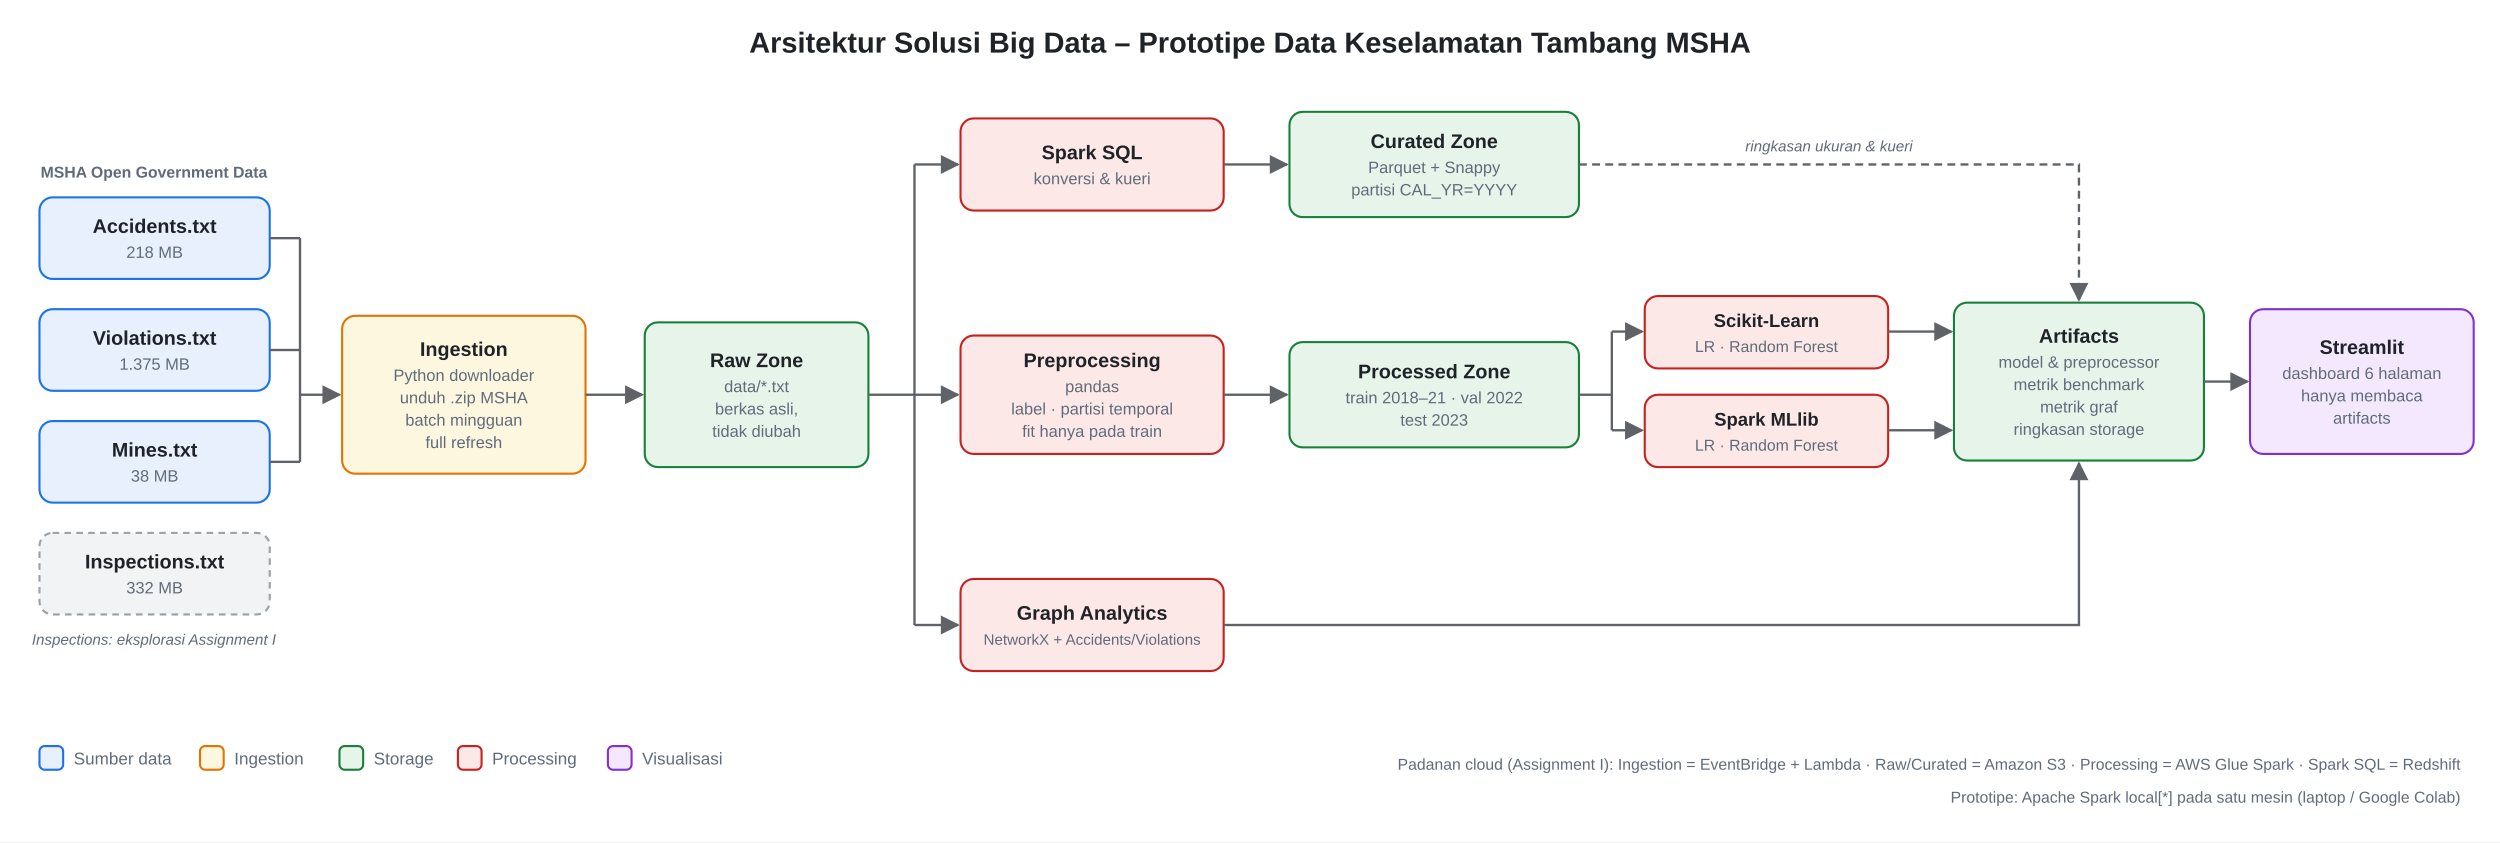
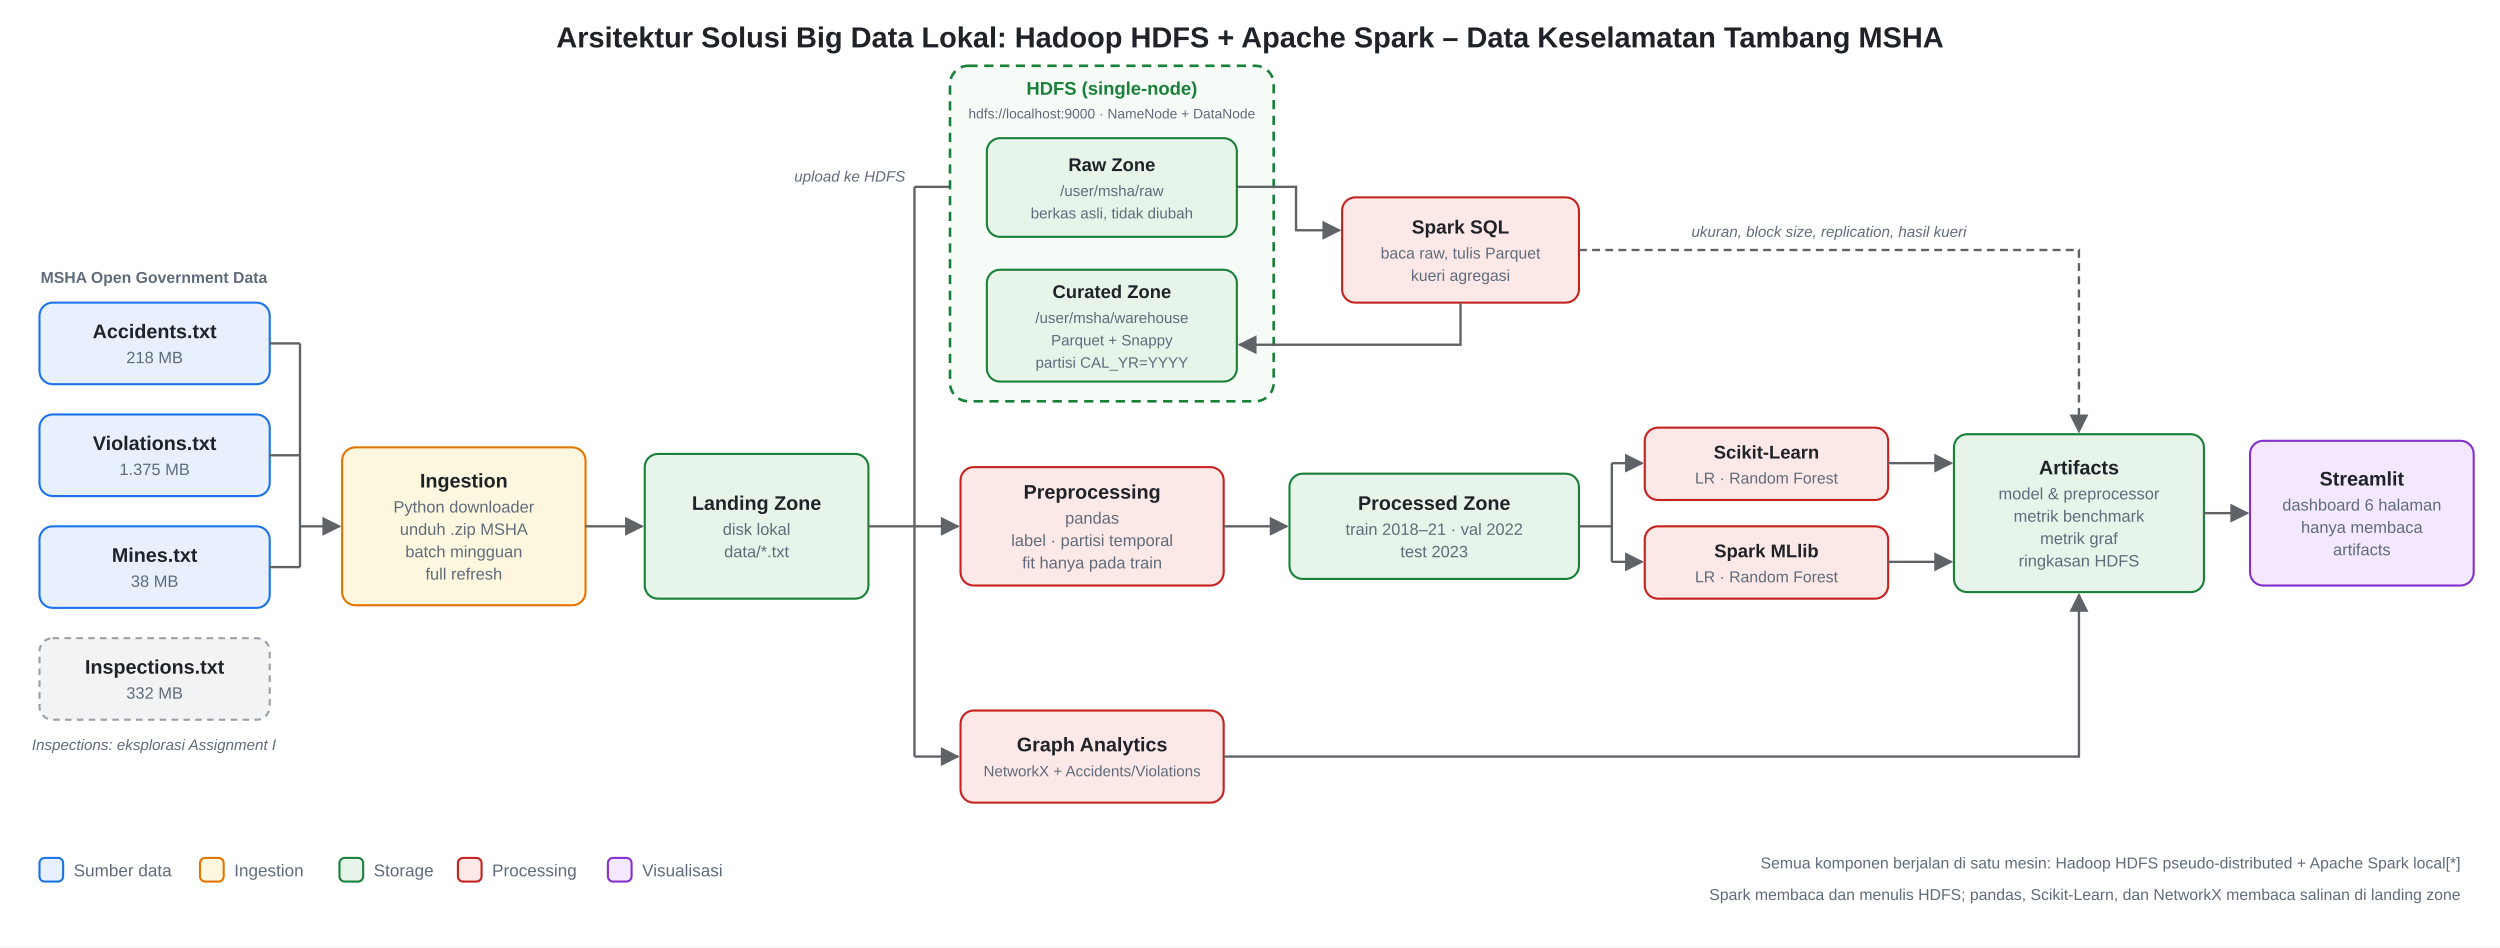
- <svg xmlns="http://www.w3.org/2000/svg" width="1900" height="640" viewBox="0 0 1900 640" font-family="Arial, Helvetica, 'DejaVu Sans', sans-serif">
+ <svg xmlns="http://www.w3.org/2000/svg" width="1900" height="720" viewBox="0 0 1900 720" font-family="Arial, Helvetica, 'DejaVu Sans', sans-serif">
  <defs>
    <marker id="arrow" viewBox="0 0 10 10" refX="9" refY="5" markerWidth="8" markerHeight="8" orient="auto-start-reverse">
      <path d="M0 0 L10 5 L0 10 z" fill="#5f6368" />
    </marker>
  </defs>
-   <rect width="1900" height="640" fill="#ffffff" />
-   <text x="950" y="40" font-size="22" font-weight="bold" fill="#1f2328" text-anchor="middle">Arsitektur Solusi Big Data – Prototipe Data Keselamatan Tambang MSHA</text>
-   <rect x="30" y="150" width="175" height="62" rx="10" fill="#e8f0fe" stroke="#1a73e8" stroke-width="1.6" />
-   <text x="117.5" y="177.0" font-size="15" font-weight="bold" fill="#1f2328" text-anchor="middle">Accidents.txt</text>
-   <text x="117.5" y="196.0" font-size="12.5" font-weight="normal" fill="#5f6b7a" text-anchor="middle">218 MB</text>
-   <rect x="30" y="235" width="175" height="62" rx="10" fill="#e8f0fe" stroke="#1a73e8" stroke-width="1.6" />
-   <text x="117.5" y="262.0" font-size="15" font-weight="bold" fill="#1f2328" text-anchor="middle">Violations.txt</text>
-   <text x="117.5" y="281.0" font-size="12.5" font-weight="normal" fill="#5f6b7a" text-anchor="middle">1.375 MB</text>
-   <rect x="30" y="320" width="175" height="62" rx="10" fill="#e8f0fe" stroke="#1a73e8" stroke-width="1.6" />
-   <text x="117.5" y="347.0" font-size="15" font-weight="bold" fill="#1f2328" text-anchor="middle">Mines.txt</text>
-   <text x="117.5" y="366.0" font-size="12.5" font-weight="normal" fill="#5f6b7a" text-anchor="middle">38 MB</text>
-   <rect x="30" y="405" width="175" height="62" rx="10" fill="#f1f3f4" stroke="#9aa0a6" stroke-width="1.6" stroke-dasharray="5 4" />
-   <text x="117.5" y="432.0" font-size="15" font-weight="bold" fill="#1f2328" text-anchor="middle">Inspections.txt</text>
-   <text x="117.5" y="451.0" font-size="12.5" font-weight="normal" fill="#5f6b7a" text-anchor="middle">332 MB</text>
-   <text x="117" y="490" font-size="11.5" font-weight="normal" fill="#5f6b7a" text-anchor="middle" font-style="italic">Inspections: eksplorasi Assignment I</text>
-   <text x="117" y="135" font-size="12" font-weight="bold" fill="#5f6b7a" text-anchor="middle">MSHA Open Government Data</text>
-   <path d="M 205 181 L 228 181" fill="none" stroke="#5f6368" stroke-width="1.8" />
-   <path d="M 205 266 L 228 266" fill="none" stroke="#5f6368" stroke-width="1.8" />
-   <path d="M 205 351 L 228 351" fill="none" stroke="#5f6368" stroke-width="1.8" />
-   <path d="M 228 181 L 228 351" fill="none" stroke="#5f6368" stroke-width="1.8" />
-   <path d="M 228 300 L 258 300" fill="none" stroke="#5f6368" stroke-width="1.8" marker-end="url(#arrow)" />
-   <rect x="260" y="240" width="185" height="120" rx="10" fill="#fef7e0" stroke="#e37400" stroke-width="1.6" />
-   <text x="352.5" y="270.5" font-size="15" font-weight="bold" fill="#1f2328" text-anchor="middle">Ingestion</text>
-   <text x="352.5" y="289.5" font-size="12.5" font-weight="normal" fill="#5f6b7a" text-anchor="middle">Python downloader</text>
-   <text x="352.5" y="306.5" font-size="12.5" font-weight="normal" fill="#5f6b7a" text-anchor="middle">unduh .zip MSHA</text>
-   <text x="352.5" y="323.5" font-size="12.5" font-weight="normal" fill="#5f6b7a" text-anchor="middle">batch mingguan</text>
-   <text x="352.5" y="340.5" font-size="12.5" font-weight="normal" fill="#5f6b7a" text-anchor="middle">full refresh</text>
-   <path d="M 445 300 L 488 300" fill="none" stroke="#5f6368" stroke-width="1.8" marker-end="url(#arrow)" />
-   <rect x="490" y="245" width="170" height="110" rx="10" fill="#e6f4ea" stroke="#188038" stroke-width="1.6" />
-   <text x="575.0" y="279.0" font-size="15" font-weight="bold" fill="#1f2328" text-anchor="middle">Raw Zone</text>
-   <text x="575.0" y="298.0" font-size="12.5" font-weight="normal" fill="#5f6b7a" text-anchor="middle">data/*.txt</text>
-   <text x="575.0" y="315.0" font-size="12.5" font-weight="normal" fill="#5f6b7a" text-anchor="middle">berkas asli,</text>
-   <text x="575.0" y="332.0" font-size="12.5" font-weight="normal" fill="#5f6b7a" text-anchor="middle">tidak diubah</text>
-   <path d="M 660 300 L 695 300" fill="none" stroke="#5f6368" stroke-width="1.8" />
-   <path d="M 695 125 L 695 475" fill="none" stroke="#5f6368" stroke-width="1.8" />
-   <path d="M 695 125 L 728 125" fill="none" stroke="#5f6368" stroke-width="1.8" marker-end="url(#arrow)" />
-   <path d="M 695 300 L 728 300" fill="none" stroke="#5f6368" stroke-width="1.8" marker-end="url(#arrow)" />
-   <path d="M 695 475 L 728 475" fill="none" stroke="#5f6368" stroke-width="1.8" marker-end="url(#arrow)" />
-   <rect x="730" y="90" width="200" height="70" rx="10" fill="#fce8e6" stroke="#c5221f" stroke-width="1.6" />
-   <text x="830.0" y="121.0" font-size="15" font-weight="bold" fill="#1f2328" text-anchor="middle">Spark SQL</text>
-   <text x="830.0" y="140.0" font-size="12.5" font-weight="normal" fill="#5f6b7a" text-anchor="middle">konversi &amp; kueri</text>
-   <path d="M 930 125 L 978 125" fill="none" stroke="#5f6368" stroke-width="1.8" marker-end="url(#arrow)" />
-   <rect x="980" y="85" width="220" height="80" rx="10" fill="#e6f4ea" stroke="#188038" stroke-width="1.6" />
-   <text x="1090.0" y="112.5" font-size="15" font-weight="bold" fill="#1f2328" text-anchor="middle">Curated Zone</text>
-   <text x="1090.0" y="131.5" font-size="12.5" font-weight="normal" fill="#5f6b7a" text-anchor="middle">Parquet + Snappy</text>
-   <text x="1090.0" y="148.5" font-size="12.5" font-weight="normal" fill="#5f6b7a" text-anchor="middle">partisi CAL_YR=YYYY</text>
-   <rect x="730" y="255" width="200" height="90" rx="10" fill="#fce8e6" stroke="#c5221f" stroke-width="1.6" />
-   <text x="830.0" y="279.0" font-size="15" font-weight="bold" fill="#1f2328" text-anchor="middle">Preprocessing</text>
-   <text x="830.0" y="298.0" font-size="12.5" font-weight="normal" fill="#5f6b7a" text-anchor="middle">pandas</text>
-   <text x="830.0" y="315.0" font-size="12.5" font-weight="normal" fill="#5f6b7a" text-anchor="middle">label · partisi temporal</text>
-   <text x="830.0" y="332.0" font-size="12.5" font-weight="normal" fill="#5f6b7a" text-anchor="middle">fit hanya pada train</text>
-   <path d="M 930 300 L 978 300" fill="none" stroke="#5f6368" stroke-width="1.8" marker-end="url(#arrow)" />
-   <rect x="980" y="260" width="220" height="80" rx="10" fill="#e6f4ea" stroke="#188038" stroke-width="1.6" />
-   <text x="1090.0" y="287.5" font-size="15" font-weight="bold" fill="#1f2328" text-anchor="middle">Processed Zone</text>
-   <text x="1090.0" y="306.5" font-size="12.5" font-weight="normal" fill="#5f6b7a" text-anchor="middle">train 2018–21 · val 2022</text>
-   <text x="1090.0" y="323.5" font-size="12.5" font-weight="normal" fill="#5f6b7a" text-anchor="middle">test 2023</text>
-   <path d="M 1200 300 L 1225 300" fill="none" stroke="#5f6368" stroke-width="1.8" />
-   <path d="M 1225 252 L 1225 327" fill="none" stroke="#5f6368" stroke-width="1.8" />
-   <path d="M 1225 252 L 1248 252" fill="none" stroke="#5f6368" stroke-width="1.8" marker-end="url(#arrow)" />
-   <path d="M 1225 327 L 1248 327" fill="none" stroke="#5f6368" stroke-width="1.8" marker-end="url(#arrow)" />
-   <rect x="1250" y="225" width="185" height="55" rx="10" fill="#fce8e6" stroke="#c5221f" stroke-width="1.6" />
-   <text x="1342.5" y="248.5" font-size="14" font-weight="bold" fill="#1f2328" text-anchor="middle">Scikit-Learn</text>
-   <text x="1342.5" y="267.5" font-size="12" font-weight="normal" fill="#5f6b7a" text-anchor="middle">LR · Random Forest</text>
-   <rect x="1250" y="300" width="185" height="55" rx="10" fill="#fce8e6" stroke="#c5221f" stroke-width="1.6" />
-   <text x="1342.5" y="323.5" font-size="14" font-weight="bold" fill="#1f2328" text-anchor="middle">Spark MLlib</text>
-   <text x="1342.5" y="342.5" font-size="12" font-weight="normal" fill="#5f6b7a" text-anchor="middle">LR · Random Forest</text>
-   <rect x="730" y="440" width="200" height="70" rx="10" fill="#fce8e6" stroke="#c5221f" stroke-width="1.6" />
-   <text x="830.0" y="471.0" font-size="15" font-weight="bold" fill="#1f2328" text-anchor="middle">Graph Analytics</text>
-   <text x="830.0" y="490.0" font-size="11.5" font-weight="normal" fill="#5f6b7a" text-anchor="middle">NetworkX + Accidents/Violations</text>
-   <rect x="1485" y="230" width="190" height="120" rx="10" fill="#e6f4ea" stroke="#188038" stroke-width="1.6" />
-   <text x="1580.0" y="260.5" font-size="15" font-weight="bold" fill="#1f2328" text-anchor="middle">Artifacts</text>
-   <text x="1580.0" y="279.5" font-size="12.5" font-weight="normal" fill="#5f6b7a" text-anchor="middle">model &amp; preprocessor</text>
-   <text x="1580.0" y="296.5" font-size="12.5" font-weight="normal" fill="#5f6b7a" text-anchor="middle">metrik benchmark</text>
-   <text x="1580.0" y="313.5" font-size="12.5" font-weight="normal" fill="#5f6b7a" text-anchor="middle">metrik graf</text>
-   <text x="1580.0" y="330.5" font-size="12.5" font-weight="normal" fill="#5f6b7a" text-anchor="middle">ringkasan storage</text>
-   <path d="M 1435 252 L 1483 252" fill="none" stroke="#5f6368" stroke-width="1.8" marker-end="url(#arrow)" />
-   <path d="M 1435 327 L 1483 327" fill="none" stroke="#5f6368" stroke-width="1.8" marker-end="url(#arrow)" />
-   <path d="M 1200 125 L 1580 125 L 1580 228" fill="none" stroke="#5f6368" stroke-width="1.8" stroke-dasharray="6 4" marker-end="url(#arrow)" />
-   <path d="M 930 475 L 1580 475 L 1580 352" fill="none" stroke="#5f6368" stroke-width="1.8" marker-end="url(#arrow)" />
-   <path d="M 1675 290 L 1708 290" fill="none" stroke="#5f6368" stroke-width="1.8" marker-end="url(#arrow)" />
-   <rect x="1710" y="235" width="170" height="110" rx="10" fill="#f3e8fd" stroke="#8430ce" stroke-width="1.6" />
-   <text x="1795.0" y="269.0" font-size="15" font-weight="bold" fill="#1f2328" text-anchor="middle">Streamlit</text>
-   <text x="1795.0" y="288.0" font-size="12.5" font-weight="normal" fill="#5f6b7a" text-anchor="middle">dashboard 6 halaman</text>
-   <text x="1795.0" y="305.0" font-size="12.5" font-weight="normal" fill="#5f6b7a" text-anchor="middle">hanya membaca</text>
-   <text x="1795.0" y="322.0" font-size="12.5" font-weight="normal" fill="#5f6b7a" text-anchor="middle">artifacts</text>
-   <text x="1390" y="115" font-size="11.5" font-weight="normal" fill="#5f6b7a" text-anchor="middle" font-style="italic">ringkasan ukuran &amp; kueri</text>
-   <rect x="30" y="567" width="18" height="18" rx="4" fill="#e8f0fe" stroke="#1a73e8" stroke-width="1.6" />
-   <text x="56" y="581" font-size="13" font-weight="normal" fill="#5f6b7a" text-anchor="start">Sumber data</text>
-   <rect x="152" y="567" width="18" height="18" rx="4" fill="#fef7e0" stroke="#e37400" stroke-width="1.6" />
-   <text x="178" y="581" font-size="13" font-weight="normal" fill="#5f6b7a" text-anchor="start">Ingestion</text>
-   <rect x="258" y="567" width="18" height="18" rx="4" fill="#e6f4ea" stroke="#188038" stroke-width="1.6" />
-   <text x="284" y="581" font-size="13" font-weight="normal" fill="#5f6b7a" text-anchor="start">Storage</text>
-   <rect x="348" y="567" width="18" height="18" rx="4" fill="#fce8e6" stroke="#c5221f" stroke-width="1.6" />
-   <text x="374" y="581" font-size="13" font-weight="normal" fill="#5f6b7a" text-anchor="start">Processing</text>
-   <rect x="462" y="567" width="18" height="18" rx="4" fill="#f3e8fd" stroke="#8430ce" stroke-width="1.6" />
-   <text x="488" y="581" font-size="13" font-weight="normal" fill="#5f6b7a" text-anchor="start">Visualisasi</text>
-   <text x="1870" y="585" font-size="12" font-weight="normal" fill="#5f6b7a" text-anchor="end">Padanan cloud (Assignment I): Ingestion = EventBridge + Lambda · Raw/Curated = Amazon S3 · Processing = AWS Glue Spark · Spark SQL = Redshift</text>
-   <text x="1870" y="610" font-size="12" font-weight="normal" fill="#5f6b7a" text-anchor="end">Prototipe: Apache Spark local[*] pada satu mesin (laptop / Google Colab)</text>
+   <rect width="1900" height="720" fill="#ffffff" />
+   <text x="950" y="36" font-size="22" font-weight="bold" fill="#1f2328" text-anchor="middle">Arsitektur Solusi Big Data Lokal: Hadoop HDFS + Apache Spark – Data Keselamatan Tambang MSHA</text>
+   <rect x="30" y="230" width="175" height="62" rx="10" fill="#e8f0fe" stroke="#1a73e8" stroke-width="1.6" />
+   <text x="117.5" y="257.0" font-size="15" font-weight="bold" fill="#1f2328" text-anchor="middle">Accidents.txt</text>
+   <text x="117.5" y="276.0" font-size="12.5" font-weight="normal" fill="#5f6b7a" text-anchor="middle">218 MB</text>
+   <rect x="30" y="315" width="175" height="62" rx="10" fill="#e8f0fe" stroke="#1a73e8" stroke-width="1.6" />
+   <text x="117.5" y="342.0" font-size="15" font-weight="bold" fill="#1f2328" text-anchor="middle">Violations.txt</text>
+   <text x="117.5" y="361.0" font-size="12.5" font-weight="normal" fill="#5f6b7a" text-anchor="middle">1.375 MB</text>
+   <rect x="30" y="400" width="175" height="62" rx="10" fill="#e8f0fe" stroke="#1a73e8" stroke-width="1.6" />
+   <text x="117.5" y="427.0" font-size="15" font-weight="bold" fill="#1f2328" text-anchor="middle">Mines.txt</text>
+   <text x="117.5" y="446.0" font-size="12.5" font-weight="normal" fill="#5f6b7a" text-anchor="middle">38 MB</text>
+   <rect x="30" y="485" width="175" height="62" rx="10" fill="#f1f3f4" stroke="#9aa0a6" stroke-width="1.6" stroke-dasharray="5 4" />
+   <text x="117.5" y="512.0" font-size="15" font-weight="bold" fill="#1f2328" text-anchor="middle">Inspections.txt</text>
+   <text x="117.5" y="531.0" font-size="12.5" font-weight="normal" fill="#5f6b7a" text-anchor="middle">332 MB</text>
+   <text x="117" y="570" font-size="11.5" font-weight="normal" fill="#5f6b7a" text-anchor="middle" font-style="italic">Inspections: eksplorasi Assignment I</text>
+   <text x="117" y="215" font-size="12" font-weight="bold" fill="#5f6b7a" text-anchor="middle">MSHA Open Government Data</text>
+   <path d="M 205 261 L 228 261" fill="none" stroke="#5f6368" stroke-width="1.8" />
+   <path d="M 205 346 L 228 346" fill="none" stroke="#5f6368" stroke-width="1.8" />
+   <path d="M 205 431 L 228 431" fill="none" stroke="#5f6368" stroke-width="1.8" />
+   <path d="M 228 261 L 228 431" fill="none" stroke="#5f6368" stroke-width="1.8" />
+   <path d="M 228 400 L 258 400" fill="none" stroke="#5f6368" stroke-width="1.8" marker-end="url(#arrow)" />
+   <rect x="260" y="340" width="185" height="120" rx="10" fill="#fef7e0" stroke="#e37400" stroke-width="1.6" />
+   <text x="352.5" y="370.5" font-size="15" font-weight="bold" fill="#1f2328" text-anchor="middle">Ingestion</text>
+   <text x="352.5" y="389.5" font-size="12.5" font-weight="normal" fill="#5f6b7a" text-anchor="middle">Python downloader</text>
+   <text x="352.5" y="406.5" font-size="12.5" font-weight="normal" fill="#5f6b7a" text-anchor="middle">unduh .zip MSHA</text>
+   <text x="352.5" y="423.5" font-size="12.5" font-weight="normal" fill="#5f6b7a" text-anchor="middle">batch mingguan</text>
+   <text x="352.5" y="440.5" font-size="12.5" font-weight="normal" fill="#5f6b7a" text-anchor="middle">full refresh</text>
+   <path d="M 445 400 L 488 400" fill="none" stroke="#5f6368" stroke-width="1.8" marker-end="url(#arrow)" />
+   <rect x="490" y="345" width="170" height="110" rx="10" fill="#e6f4ea" stroke="#188038" stroke-width="1.6" />
+   <text x="575.0" y="387.5" font-size="15" font-weight="bold" fill="#1f2328" text-anchor="middle">Landing Zone</text>
+   <text x="575.0" y="406.5" font-size="12.5" font-weight="normal" fill="#5f6b7a" text-anchor="middle">disk lokal</text>
+   <text x="575.0" y="423.5" font-size="12.5" font-weight="normal" fill="#5f6b7a" text-anchor="middle">data/*.txt</text>
+   <path d="M 660 400 L 695 400" fill="none" stroke="#5f6368" stroke-width="1.8" />
+   <path d="M 695 142 L 695 575" fill="none" stroke="#5f6368" stroke-width="1.8" />
+   <path d="M 695 142 L 748 142" fill="none" stroke="#5f6368" stroke-width="1.8" marker-end="url(#arrow)" />
+   <text x="688" y="138" font-size="11.5" font-weight="normal" fill="#5f6b7a" text-anchor="end" font-style="italic">upload ke HDFS</text>
+   <path d="M 695 400 L 728 400" fill="none" stroke="#5f6368" stroke-width="1.8" marker-end="url(#arrow)" />
+   <path d="M 695 575 L 728 575" fill="none" stroke="#5f6368" stroke-width="1.8" marker-end="url(#arrow)" />
+   <rect x="722" y="50" width="246" height="255" rx="14" fill="#f6fbf7" stroke="#188038" stroke-width="2" stroke-dasharray="7 5" />
+   <text x="845" y="72" font-size="14" font-weight="bold" fill="#188038" text-anchor="middle">HDFS (single-node)</text>
+   <text x="845" y="90" font-size="10.5" font-weight="normal" fill="#5f6b7a" text-anchor="middle">hdfs://localhost:9000 · NameNode + DataNode</text>
+   <rect x="750" y="105" width="190" height="75" rx="10" fill="#e6f4ea" stroke="#188038" stroke-width="1.6" />
+   <text x="845.0" y="130.0" font-size="14" font-weight="bold" fill="#1f2328" text-anchor="middle">Raw Zone</text>
+   <text x="845.0" y="149.0" font-size="11.5" font-weight="normal" fill="#5f6b7a" text-anchor="middle">/user/msha/raw</text>
+   <text x="845.0" y="166.0" font-size="11.5" font-weight="normal" fill="#5f6b7a" text-anchor="middle">berkas asli, tidak diubah</text>
+   <rect x="750" y="205" width="190" height="85" rx="10" fill="#e6f4ea" stroke="#188038" stroke-width="1.6" />
+   <text x="845.0" y="226.5" font-size="14" font-weight="bold" fill="#1f2328" text-anchor="middle">Curated Zone</text>
+   <text x="845.0" y="245.5" font-size="11.5" font-weight="normal" fill="#5f6b7a" text-anchor="middle">/user/msha/warehouse</text>
+   <text x="845.0" y="262.5" font-size="11.5" font-weight="normal" fill="#5f6b7a" text-anchor="middle">Parquet + Snappy</text>
+   <text x="845.0" y="279.5" font-size="11.5" font-weight="normal" fill="#5f6b7a" text-anchor="middle">partisi CAL_YR=YYYY</text>
+   <rect x="1020" y="150" width="180" height="80" rx="10" fill="#fce8e6" stroke="#c5221f" stroke-width="1.6" />
+   <text x="1110.0" y="177.5" font-size="14.5" font-weight="bold" fill="#1f2328" text-anchor="middle">Spark SQL</text>
+   <text x="1110.0" y="196.5" font-size="12" font-weight="normal" fill="#5f6b7a" text-anchor="middle">baca raw, tulis Parquet</text>
+   <text x="1110.0" y="213.5" font-size="12" font-weight="normal" fill="#5f6b7a" text-anchor="middle">kueri agregasi</text>
+   <path d="M 940 142 L 985 142 L 985 175 L 1018 175" fill="none" stroke="#5f6368" stroke-width="1.8" marker-end="url(#arrow)" />
+   <path d="M 1110 230 L 1110 262 L 942 262" fill="none" stroke="#5f6368" stroke-width="1.8" marker-end="url(#arrow)" />
+   <rect x="730" y="355" width="200" height="90" rx="10" fill="#fce8e6" stroke="#c5221f" stroke-width="1.6" />
+   <text x="830.0" y="379.0" font-size="15" font-weight="bold" fill="#1f2328" text-anchor="middle">Preprocessing</text>
+   <text x="830.0" y="398.0" font-size="12.5" font-weight="normal" fill="#5f6b7a" text-anchor="middle">pandas</text>
+   <text x="830.0" y="415.0" font-size="12.5" font-weight="normal" fill="#5f6b7a" text-anchor="middle">label · partisi temporal</text>
+   <text x="830.0" y="432.0" font-size="12.5" font-weight="normal" fill="#5f6b7a" text-anchor="middle">fit hanya pada train</text>
+   <path d="M 930 400 L 978 400" fill="none" stroke="#5f6368" stroke-width="1.8" marker-end="url(#arrow)" />
+   <rect x="980" y="360" width="220" height="80" rx="10" fill="#e6f4ea" stroke="#188038" stroke-width="1.6" />
+   <text x="1090.0" y="387.5" font-size="15" font-weight="bold" fill="#1f2328" text-anchor="middle">Processed Zone</text>
+   <text x="1090.0" y="406.5" font-size="12.5" font-weight="normal" fill="#5f6b7a" text-anchor="middle">train 2018–21 · val 2022</text>
+   <text x="1090.0" y="423.5" font-size="12.5" font-weight="normal" fill="#5f6b7a" text-anchor="middle">test 2023</text>
+   <path d="M 1200 400 L 1225 400" fill="none" stroke="#5f6368" stroke-width="1.8" />
+   <path d="M 1225 352 L 1225 427" fill="none" stroke="#5f6368" stroke-width="1.8" />
+   <path d="M 1225 352 L 1248 352" fill="none" stroke="#5f6368" stroke-width="1.8" marker-end="url(#arrow)" />
+   <path d="M 1225 427 L 1248 427" fill="none" stroke="#5f6368" stroke-width="1.8" marker-end="url(#arrow)" />
+   <rect x="1250" y="325" width="185" height="55" rx="10" fill="#fce8e6" stroke="#c5221f" stroke-width="1.6" />
+   <text x="1342.5" y="348.5" font-size="14" font-weight="bold" fill="#1f2328" text-anchor="middle">Scikit-Learn</text>
+   <text x="1342.5" y="367.5" font-size="12" font-weight="normal" fill="#5f6b7a" text-anchor="middle">LR · Random Forest</text>
+   <rect x="1250" y="400" width="185" height="55" rx="10" fill="#fce8e6" stroke="#c5221f" stroke-width="1.6" />
+   <text x="1342.5" y="423.5" font-size="14" font-weight="bold" fill="#1f2328" text-anchor="middle">Spark MLlib</text>
+   <text x="1342.5" y="442.5" font-size="12" font-weight="normal" fill="#5f6b7a" text-anchor="middle">LR · Random Forest</text>
+   <rect x="730" y="540" width="200" height="70" rx="10" fill="#fce8e6" stroke="#c5221f" stroke-width="1.6" />
+   <text x="830.0" y="571.0" font-size="15" font-weight="bold" fill="#1f2328" text-anchor="middle">Graph Analytics</text>
+   <text x="830.0" y="590.0" font-size="11.5" font-weight="normal" fill="#5f6b7a" text-anchor="middle">NetworkX + Accidents/Violations</text>
+   <rect x="1485" y="330" width="190" height="120" rx="10" fill="#e6f4ea" stroke="#188038" stroke-width="1.6" />
+   <text x="1580.0" y="360.5" font-size="15" font-weight="bold" fill="#1f2328" text-anchor="middle">Artifacts</text>
+   <text x="1580.0" y="379.5" font-size="12.5" font-weight="normal" fill="#5f6b7a" text-anchor="middle">model &amp; preprocessor</text>
+   <text x="1580.0" y="396.5" font-size="12.5" font-weight="normal" fill="#5f6b7a" text-anchor="middle">metrik benchmark</text>
+   <text x="1580.0" y="413.5" font-size="12.5" font-weight="normal" fill="#5f6b7a" text-anchor="middle">metrik graf</text>
+   <text x="1580.0" y="430.5" font-size="12.5" font-weight="normal" fill="#5f6b7a" text-anchor="middle">ringkasan HDFS</text>
+   <path d="M 1435 352 L 1483 352" fill="none" stroke="#5f6368" stroke-width="1.8" marker-end="url(#arrow)" />
+   <path d="M 1435 427 L 1483 427" fill="none" stroke="#5f6368" stroke-width="1.8" marker-end="url(#arrow)" />
+   <path d="M 1200 190 L 1580 190 L 1580 328" fill="none" stroke="#5f6368" stroke-width="1.8" stroke-dasharray="6 4" marker-end="url(#arrow)" />
+   <text x="1390" y="180" font-size="11.5" font-weight="normal" fill="#5f6b7a" text-anchor="middle" font-style="italic">ukuran, block size, replication, hasil kueri</text>
+   <path d="M 930 575 L 1580 575 L 1580 452" fill="none" stroke="#5f6368" stroke-width="1.8" marker-end="url(#arrow)" />
+   <path d="M 1675 390 L 1708 390" fill="none" stroke="#5f6368" stroke-width="1.8" marker-end="url(#arrow)" />
+   <rect x="1710" y="335" width="170" height="110" rx="10" fill="#f3e8fd" stroke="#8430ce" stroke-width="1.6" />
+   <text x="1795.0" y="369.0" font-size="15" font-weight="bold" fill="#1f2328" text-anchor="middle">Streamlit</text>
+   <text x="1795.0" y="388.0" font-size="12.5" font-weight="normal" fill="#5f6b7a" text-anchor="middle">dashboard 6 halaman</text>
+   <text x="1795.0" y="405.0" font-size="12.5" font-weight="normal" fill="#5f6b7a" text-anchor="middle">hanya membaca</text>
+   <text x="1795.0" y="422.0" font-size="12.5" font-weight="normal" fill="#5f6b7a" text-anchor="middle">artifacts</text>
+   <rect x="30" y="652" width="18" height="18" rx="4" fill="#e8f0fe" stroke="#1a73e8" stroke-width="1.6" />
+   <text x="56" y="666" font-size="13" font-weight="normal" fill="#5f6b7a" text-anchor="start">Sumber data</text>
+   <rect x="152" y="652" width="18" height="18" rx="4" fill="#fef7e0" stroke="#e37400" stroke-width="1.6" />
+   <text x="178" y="666" font-size="13" font-weight="normal" fill="#5f6b7a" text-anchor="start">Ingestion</text>
+   <rect x="258" y="652" width="18" height="18" rx="4" fill="#e6f4ea" stroke="#188038" stroke-width="1.6" />
+   <text x="284" y="666" font-size="13" font-weight="normal" fill="#5f6b7a" text-anchor="start">Storage</text>
+   <rect x="348" y="652" width="18" height="18" rx="4" fill="#fce8e6" stroke="#c5221f" stroke-width="1.6" />
+   <text x="374" y="666" font-size="13" font-weight="normal" fill="#5f6b7a" text-anchor="start">Processing</text>
+   <rect x="462" y="652" width="18" height="18" rx="4" fill="#f3e8fd" stroke="#8430ce" stroke-width="1.6" />
+   <text x="488" y="666" font-size="13" font-weight="normal" fill="#5f6b7a" text-anchor="start">Visualisasi</text>
+   <text x="1870" y="660" font-size="12" font-weight="normal" fill="#5f6b7a" text-anchor="end">Semua komponen berjalan di satu mesin: Hadoop HDFS pseudo-distributed + Apache Spark local[*]</text>
+   <text x="1870" y="684" font-size="12" font-weight="normal" fill="#5f6b7a" text-anchor="end">Spark membaca dan menulis HDFS; pandas, Scikit-Learn, dan NetworkX membaca salinan di landing zone</text>
</svg>
